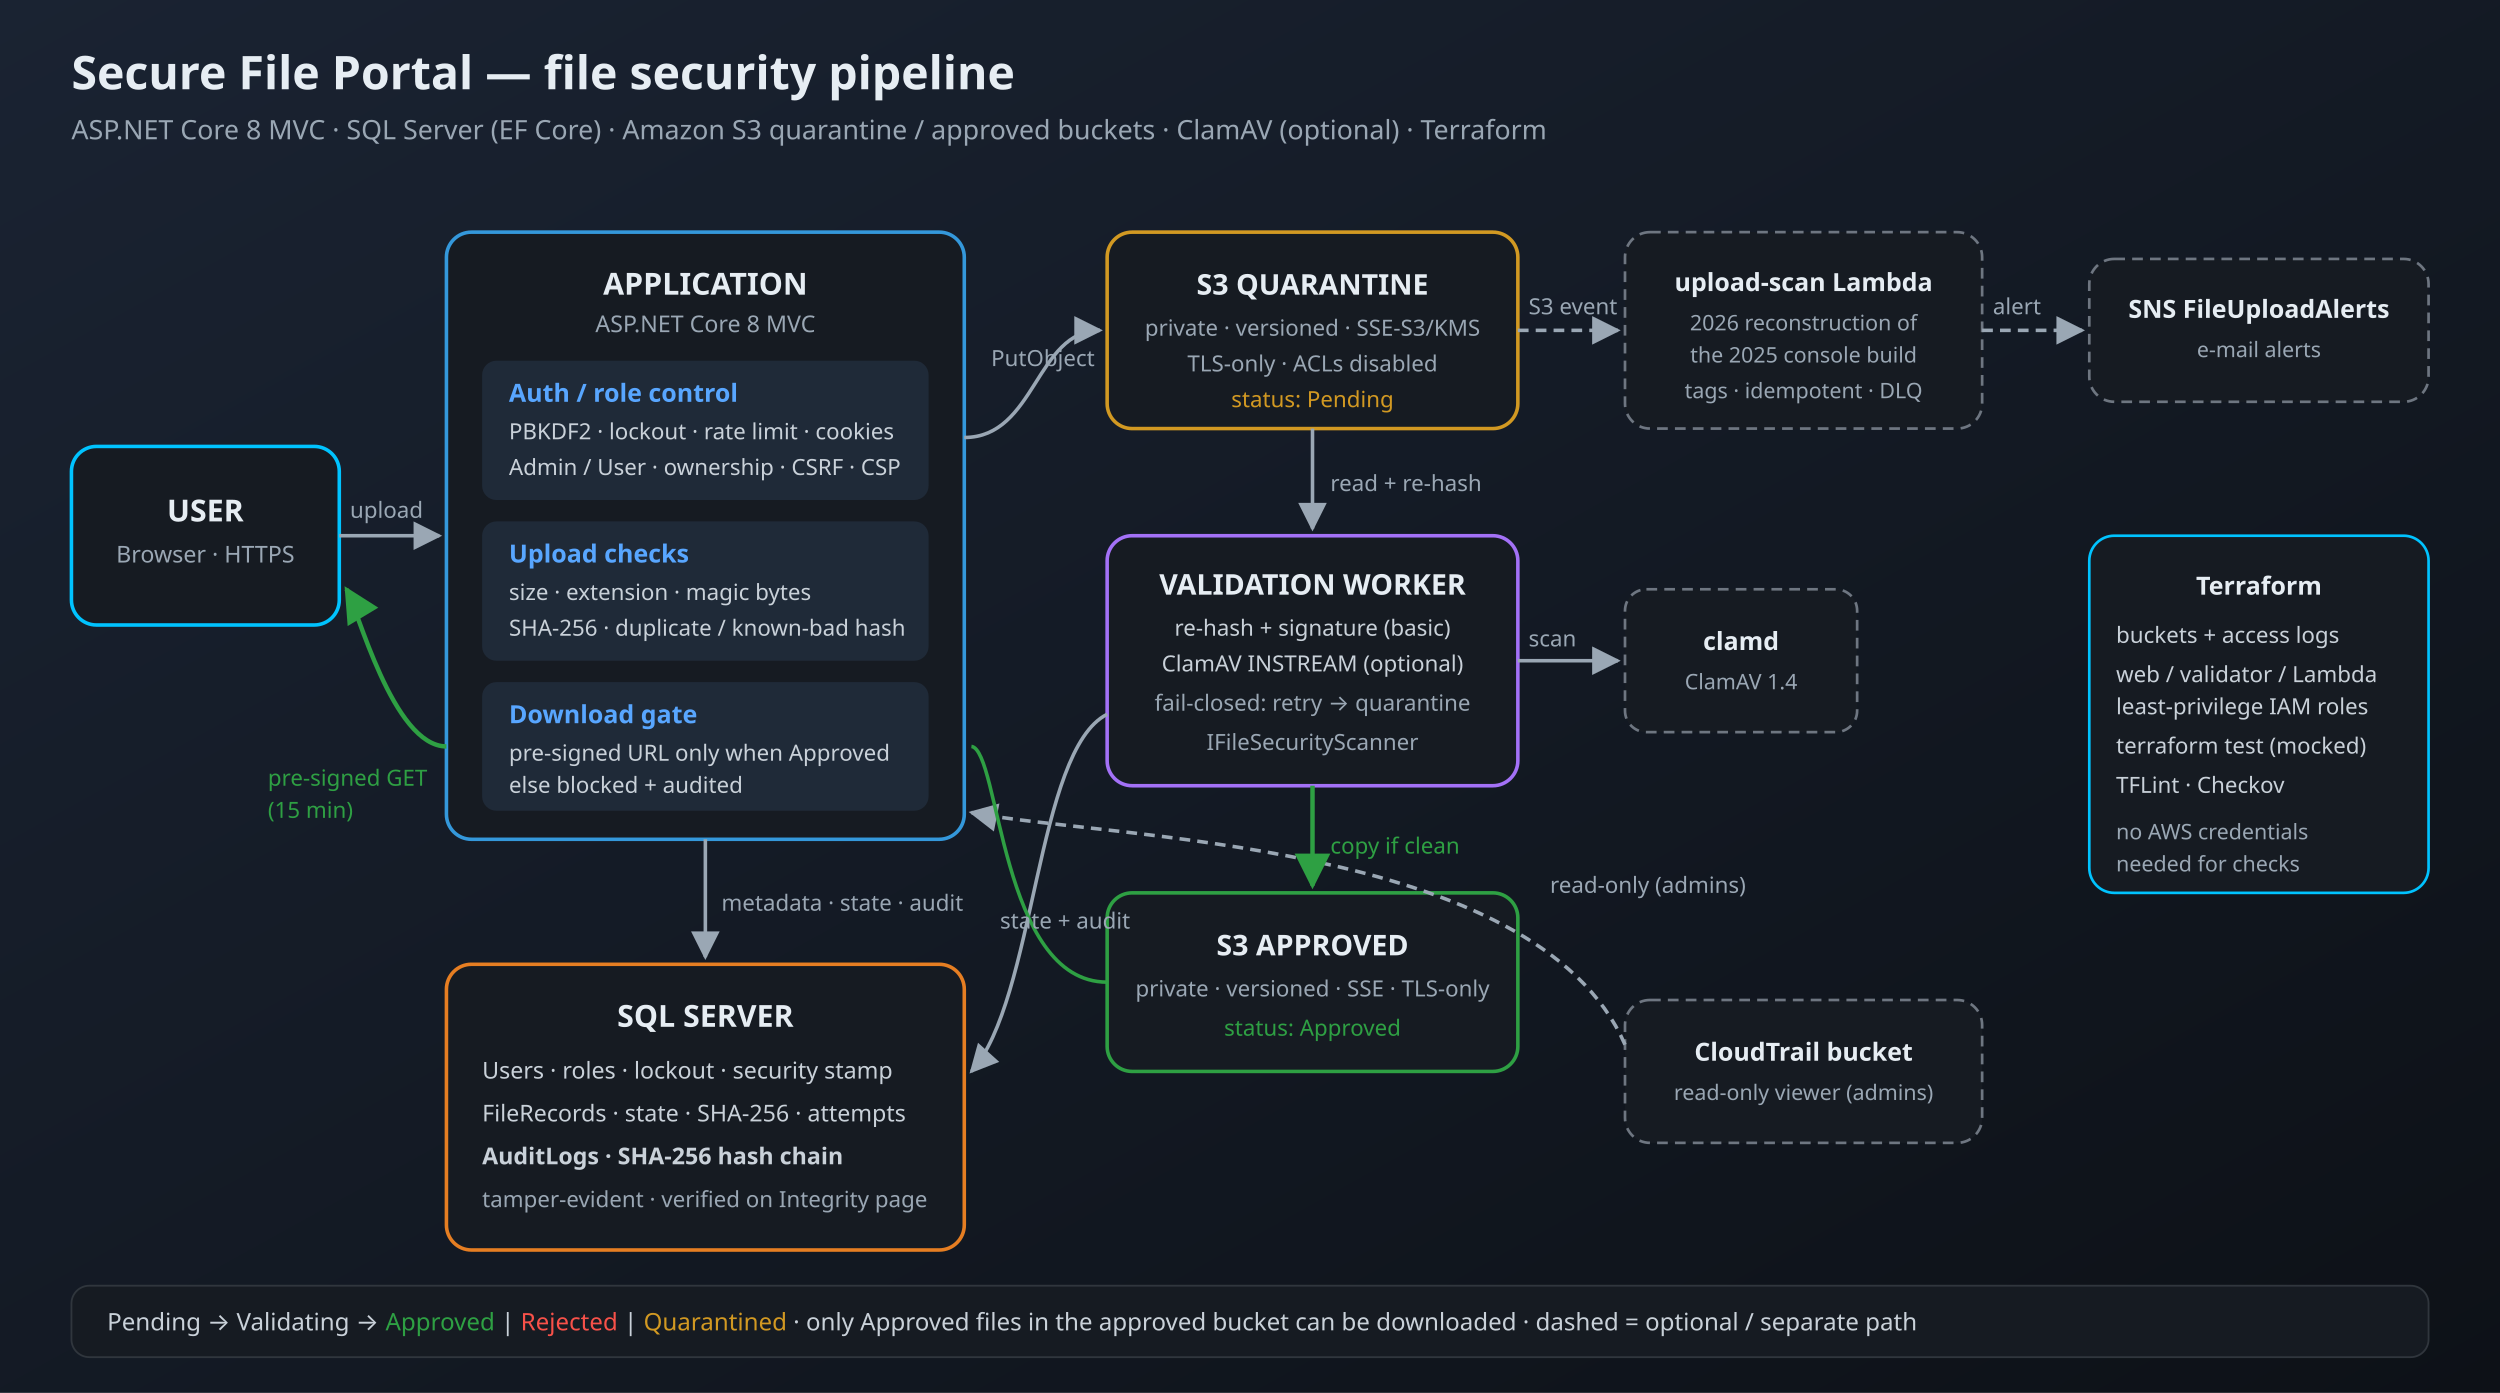
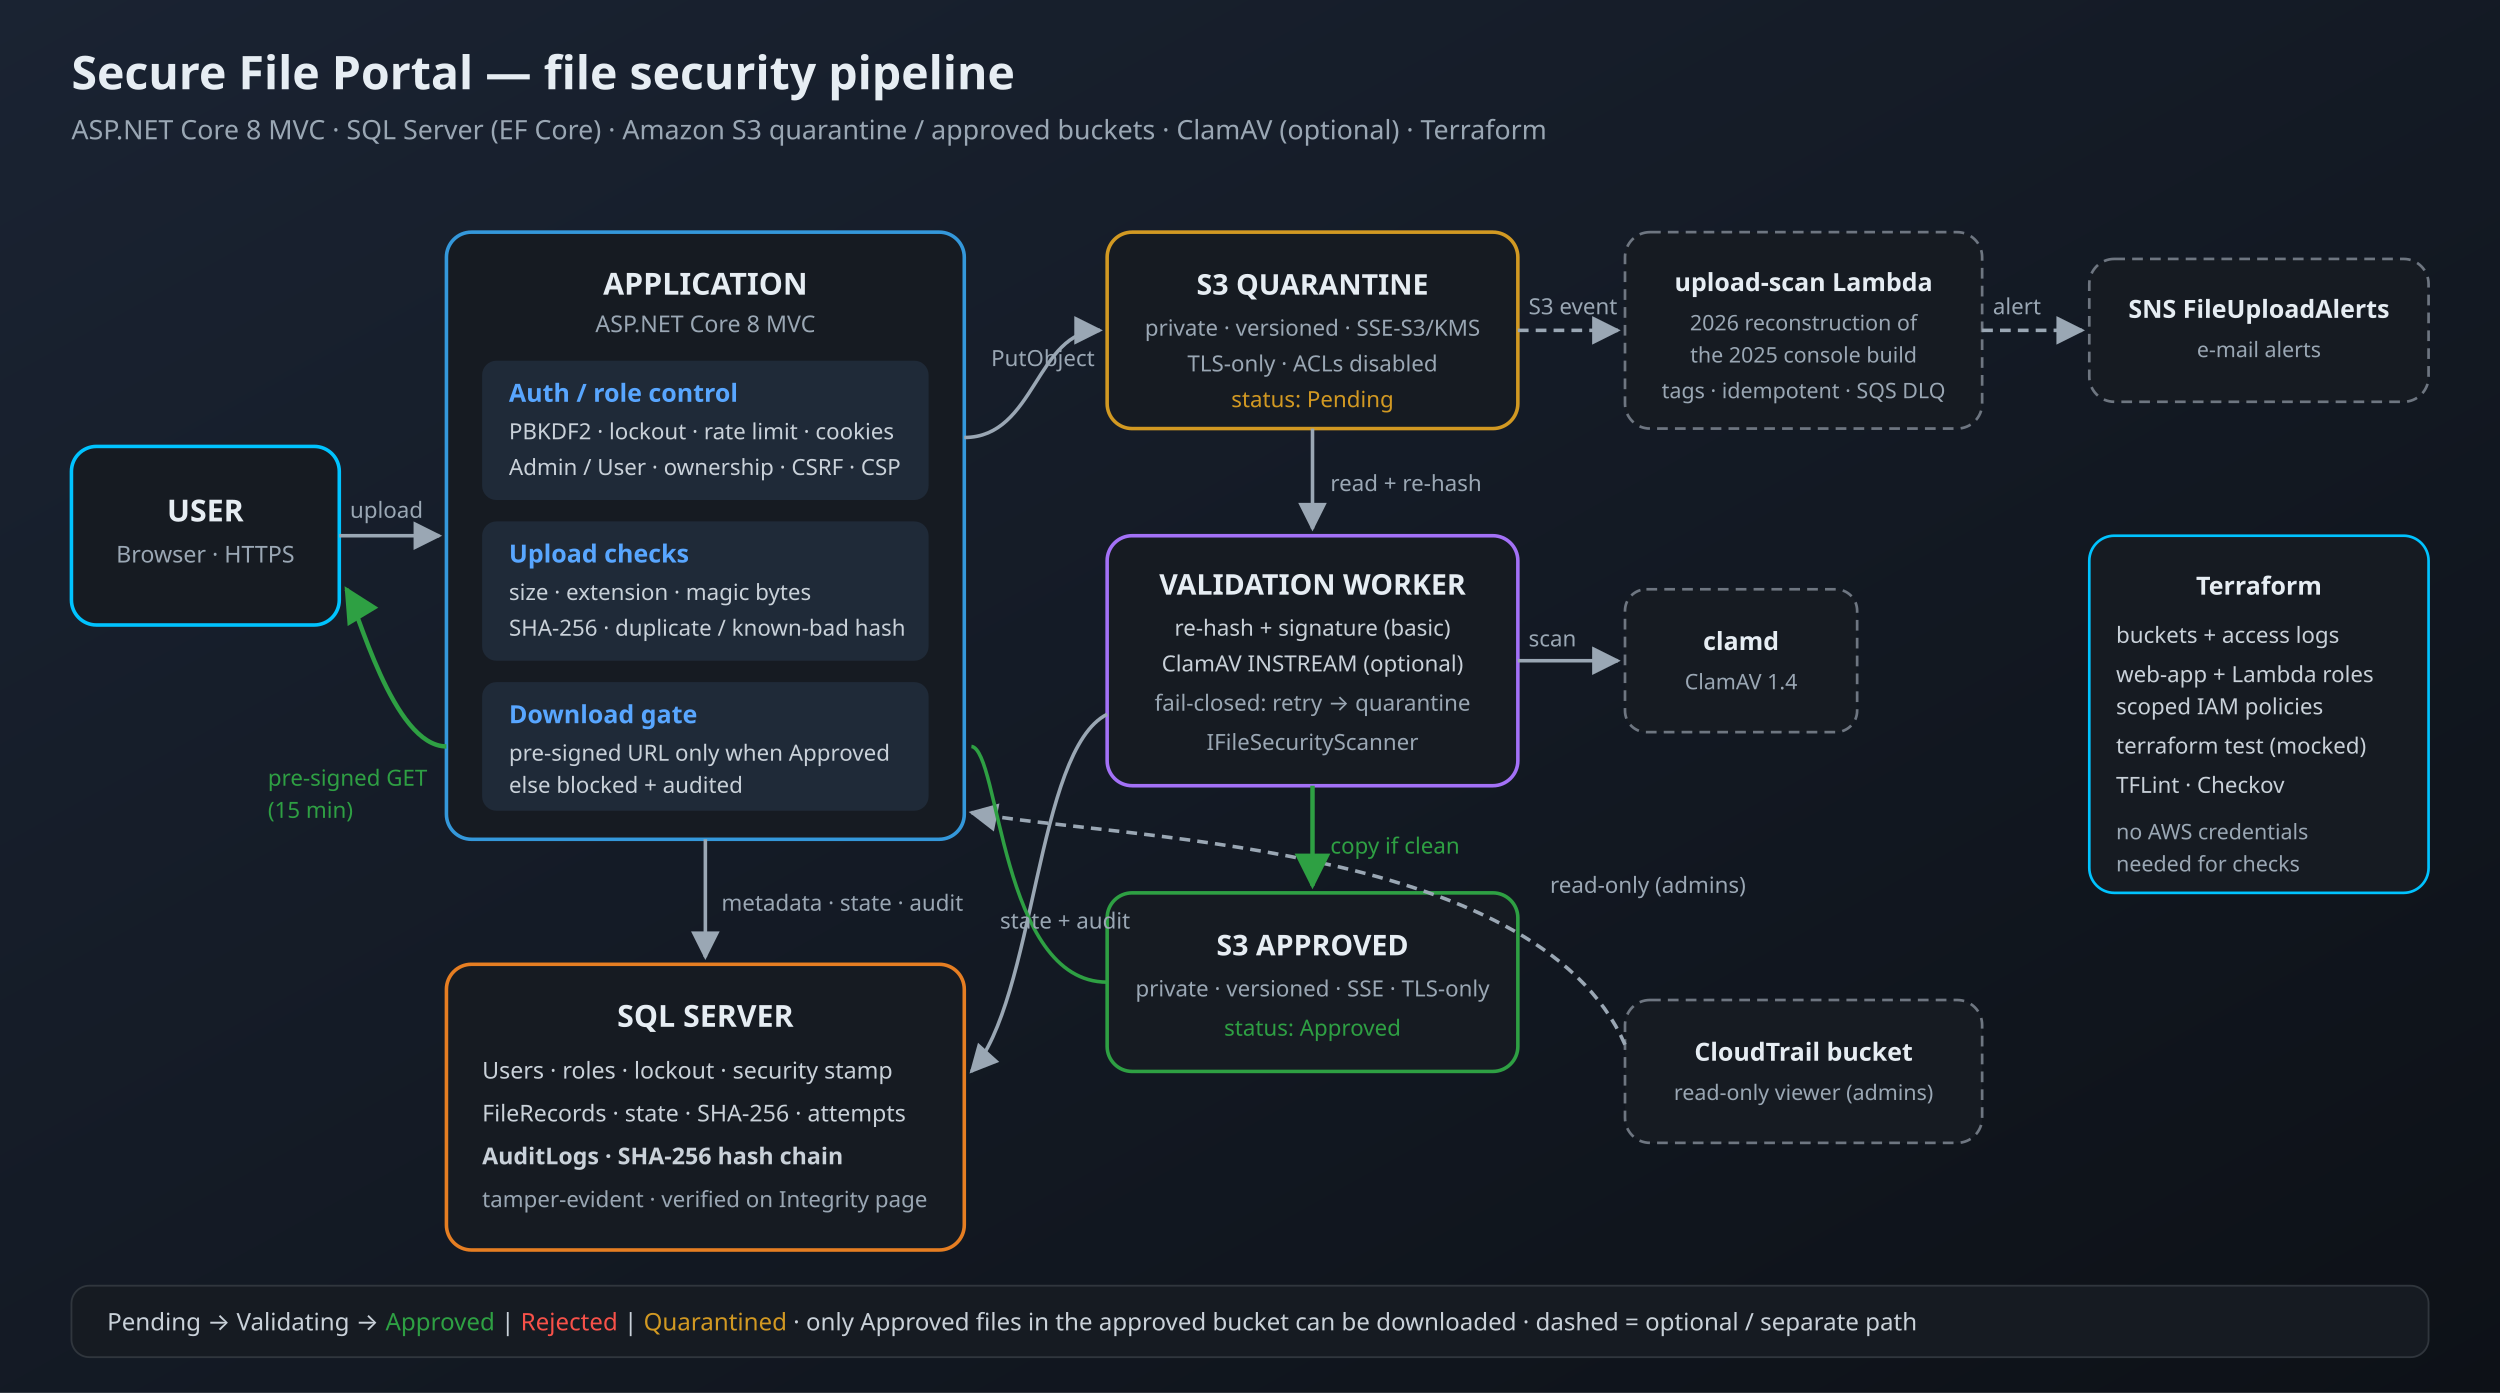
<svg xmlns="http://www.w3.org/2000/svg" width="1400" height="780" viewBox="0 0 1400 780" font-family="Segoe UI, system-ui, -apple-system, sans-serif">
  <defs>
    <marker id="a" viewBox="0 0 10 10" refX="9" refY="5" markerWidth="8" markerHeight="8" orient="auto-start-reverse">
      <path d="M0,0 L10,5 L0,10 z" fill="#9aa7b4" />
    </marker>
    <marker id="g" viewBox="0 0 10 10" refX="9" refY="5" markerWidth="8" markerHeight="8" orient="auto-start-reverse">
      <path d="M0,0 L10,5 L0,10 z" fill="#2ea043" />
    </marker>
    <marker id="r" viewBox="0 0 10 10" refX="9" refY="5" markerWidth="8" markerHeight="8" orient="auto-start-reverse">
      <path d="M0,0 L10,5 L0,10 z" fill="#f85149" />
    </marker>
    <linearGradient id="bg" x1="0" y1="0" x2="1" y2="1">
      <stop offset="0" stop-color="#1a2332" />
      <stop offset="1" stop-color="#0d1117" />
    </linearGradient>
  </defs>
  <rect width="1400" height="780" fill="url(#bg)" />
  <text x="40" y="50" fill="#e6edf3" font-size="26" font-weight="700">Secure File Portal — file security pipeline</text>
  <text x="40" y="78" fill="#9aa7b4" font-size="15">ASP.NET Core 8 MVC · SQL Server (EF Core) · Amazon S3 quarantine / approved buckets · ClamAV (optional) · Terraform</text>
  <g font-size="14" fill="#e6edf3">
    <rect x="40" y="250" width="150" height="100" rx="14" fill="#161b22" stroke="#00c3ff" stroke-width="2" />
    <text x="115" y="292" text-anchor="middle" font-weight="700" font-size="17">USER</text>
    <text x="115" y="315" text-anchor="middle" fill="#9aa7b4" font-size="13">Browser · HTTPS</text>
    <rect x="250" y="130" width="290" height="340" rx="14" fill="#161b22" stroke="#3498db" stroke-width="2" />
    <text x="395" y="165" text-anchor="middle" font-weight="700" font-size="17">APPLICATION</text>
    <text x="395" y="186" text-anchor="middle" fill="#9aa7b4" font-size="13">ASP.NET Core 8 MVC</text>
    <rect x="270" y="202" width="250" height="78" rx="8" fill="#1f2a38" />
    <text x="285" y="225" font-weight="700" fill="#58a6ff">Auth / role control</text>
    <text x="285" y="246" fill="#c9d1d9" font-size="12.5">PBKDF2 · lockout · rate limit · cookies</text>
    <text x="285" y="266" fill="#c9d1d9" font-size="12.5">Admin / User · ownership · CSRF · CSP</text>
    <rect x="270" y="292" width="250" height="78" rx="8" fill="#1f2a38" />
    <text x="285" y="315" font-weight="700" fill="#58a6ff">Upload checks</text>
    <text x="285" y="336" fill="#c9d1d9" font-size="12.5">size · extension · magic bytes</text>
    <text x="285" y="356" fill="#c9d1d9" font-size="12.5">SHA-256 · duplicate / known-bad hash</text>
    <rect x="270" y="382" width="250" height="72" rx="8" fill="#1f2a38" />
    <text x="285" y="405" font-weight="700" fill="#58a6ff">Download gate</text>
    <text x="285" y="426" fill="#c9d1d9" font-size="12.5">pre-signed URL only when Approved</text>
    <text x="285" y="444" fill="#c9d1d9" font-size="12.5">else blocked + audited</text>
    <rect x="620" y="130" width="230" height="110" rx="14" fill="#161b22" stroke="#d29922" stroke-width="2" />
    <text x="735" y="165" text-anchor="middle" font-weight="700" font-size="16">S3 QUARANTINE</text>
    <text x="735" y="188" text-anchor="middle" fill="#9aa7b4" font-size="12.5">private · versioned · SSE-S3/KMS</text>
    <text x="735" y="208" text-anchor="middle" fill="#9aa7b4" font-size="12.5">TLS-only · ACLs disabled</text>
    <text x="735" y="228" text-anchor="middle" fill="#d29922" font-size="12.5">status: Pending</text>
    <rect x="620" y="300" width="230" height="140" rx="14" fill="#161b22" stroke="#a371f7" stroke-width="2" />
    <text x="735" y="333" text-anchor="middle" font-weight="700" font-size="16">VALIDATION WORKER</text>
    <text x="735" y="356" text-anchor="middle" fill="#c9d1d9" font-size="12.5">re-hash + signature (basic)</text>
    <text x="735" y="376" text-anchor="middle" fill="#c9d1d9" font-size="12.5">ClamAV INSTREAM (optional)</text>
    <text x="735" y="398" text-anchor="middle" fill="#9aa7b4" font-size="12.5">fail-closed: retry → quarantine</text>
    <text x="735" y="420" text-anchor="middle" fill="#9aa7b4" font-size="12.5">IFileSecurityScanner</text>
    <rect x="910" y="330" width="130" height="80" rx="12" fill="#161b22" stroke="#6e7681" stroke-width="1.5" stroke-dasharray="6 4" />
    <text x="975" y="364" text-anchor="middle" font-weight="700">clamd</text>
    <text x="975" y="386" text-anchor="middle" fill="#9aa7b4" font-size="12">ClamAV 1.4</text>
    <rect x="620" y="500" width="230" height="100" rx="14" fill="#161b22" stroke="#2ea043" stroke-width="2" />
    <text x="735" y="535" text-anchor="middle" font-weight="700" font-size="16">S3 APPROVED</text>
    <text x="735" y="558" text-anchor="middle" fill="#9aa7b4" font-size="12.5">private · versioned · SSE · TLS-only</text>
    <text x="735" y="580" text-anchor="middle" fill="#2ea043" font-size="12.5">status: Approved</text>
    <rect x="250" y="540" width="290" height="160" rx="14" fill="#161b22" stroke="#e67e22" stroke-width="2" />
    <text x="395" y="575" text-anchor="middle" font-weight="700" font-size="17">SQL SERVER</text>
    <text x="270" y="604" fill="#c9d1d9" font-size="13">Users · roles · lockout · security stamp</text>
    <text x="270" y="628" fill="#c9d1d9" font-size="13">FileRecords · state · SHA-256 · attempts</text>
    <text x="270" y="652" fill="#c9d1d9" font-size="13" font-weight="700">AuditLogs · SHA-256 hash chain</text>
    <text x="270" y="676" fill="#9aa7b4" font-size="12.5">tamper-evident · verified on Integrity page</text>
    <rect x="910" y="130" width="200" height="110" rx="14" fill="#161b22" stroke="#6e7681" stroke-width="1.5" stroke-dasharray="6 4" />
    <text x="1010" y="163" text-anchor="middle" font-weight="700">upload-scan Lambda</text>
    <text x="1010" y="185" text-anchor="middle" fill="#9aa7b4" font-size="12">2026 reconstruction of</text>
    <text x="1010" y="203" text-anchor="middle" fill="#9aa7b4" font-size="12">the 2025 console build</text>
-     <text x="1010" y="223" text-anchor="middle" fill="#9aa7b4" font-size="12">tags · idempotent · DLQ</text>
+     <text x="1010" y="223" text-anchor="middle" fill="#9aa7b4" font-size="12">tags · idempotent · SQS DLQ</text>
    <rect x="1170" y="145" width="190" height="80" rx="14" fill="#161b22" stroke="#6e7681" stroke-width="1.5" stroke-dasharray="6 4" />
    <text x="1265" y="178" text-anchor="middle" font-weight="700">SNS FileUploadAlerts</text>
    <text x="1265" y="200" text-anchor="middle" fill="#9aa7b4" font-size="12">e-mail alerts</text>
    <rect x="910" y="560" width="200" height="80" rx="14" fill="#161b22" stroke="#6e7681" stroke-width="1.5" stroke-dasharray="6 4" />
    <text x="1010" y="594" text-anchor="middle" font-weight="700">CloudTrail bucket</text>
    <text x="1010" y="616" text-anchor="middle" fill="#9aa7b4" font-size="12">read-only viewer (admins)</text>
    <rect x="1170" y="300" width="190" height="200" rx="14" fill="#161b22" stroke="#00c3ff" stroke-width="1.5" />
    <text x="1265" y="333" text-anchor="middle" font-weight="700">Terraform</text>
    <text x="1185" y="360" fill="#c9d1d9" font-size="12.5">buckets + access logs</text>
-     <text x="1185" y="382" fill="#c9d1d9" font-size="12.5">web / validator / Lambda</text>
-     <text x="1185" y="400" fill="#c9d1d9" font-size="12.5">least-privilege IAM roles</text>
+     <text x="1185" y="382" fill="#c9d1d9" font-size="12.5">web-app + Lambda roles</text>
+     <text x="1185" y="400" fill="#c9d1d9" font-size="12.5">scoped IAM policies</text>
    <text x="1185" y="422" fill="#c9d1d9" font-size="12.5">terraform test (mocked)</text>
    <text x="1185" y="444" fill="#c9d1d9" font-size="12.5">TFLint · Checkov</text>
    <text x="1185" y="470" fill="#9aa7b4" font-size="12">no AWS credentials</text>
    <text x="1185" y="488" fill="#9aa7b4" font-size="12">needed for checks</text>
  </g>
  <g stroke="#9aa7b4" stroke-width="2" fill="none" marker-end="url(#a)">
    <path d="M190 300 H246" />
    <path d="M540 245 C580 245 580 185 616 185" />
    <path d="M735 240 V296" />
    <path d="M850 370 H906" />
    <path d="M850 185 H906" stroke-dasharray="6 4" />
    <path d="M1110 185 H1166" stroke-dasharray="6 4" />
    <path d="M395 470 V536" />
    <path d="M620 400 C580 420 580 560 544 600" />
    <path d="M910 585 C860 470 620 470 544 455" stroke-dasharray="6 4" />
  </g>
  <path d="M735 440 V496" stroke="#2ea043" stroke-width="2.5" fill="none" marker-end="url(#g)" />
  <path d="M620 550 C560 550 560 420 544 418" stroke="#2ea043" stroke-width="2" fill="none" stroke-dasharray="2 0" />
  <path d="M250 418 C220 418 200 340 194 330" stroke="#2ea043" stroke-width="2.5" fill="none" marker-end="url(#g)" />
  <g font-size="12.5" fill="#9aa7b4">
    <text x="196" y="290">upload</text>
    <text x="555" y="205">PutObject</text>
    <text x="745" y="275">read + re-hash</text>
    <text x="856" y="362">scan</text>
    <text x="745" y="478" fill="#2ea043">copy if clean</text>
    <text x="856" y="176">S3 event</text>
    <text x="1116" y="176">alert</text>
    <text x="404" y="510">metadata · state · audit</text>
    <text x="560" y="520">state + audit</text>
    <text x="868" y="500">read-only (admins)</text>
    <text x="150" y="440" fill="#2ea043">pre-signed GET</text>
    <text x="150" y="458" fill="#2ea043">(15 min)</text>
  </g>
  <rect x="40" y="720" width="1320" height="40" rx="10" fill="#161b22" stroke="#30363d" />
  <text x="60" y="745" fill="#c9d1d9" font-size="13.5">Pending → Validating → <tspan fill="#2ea043">Approved</tspan> | <tspan fill="#f85149">Rejected</tspan> | <tspan fill="#d29922">Quarantined</tspan>   ·   only Approved files in the approved bucket can be downloaded   ·   dashed = optional / separate path</text>
</svg>
